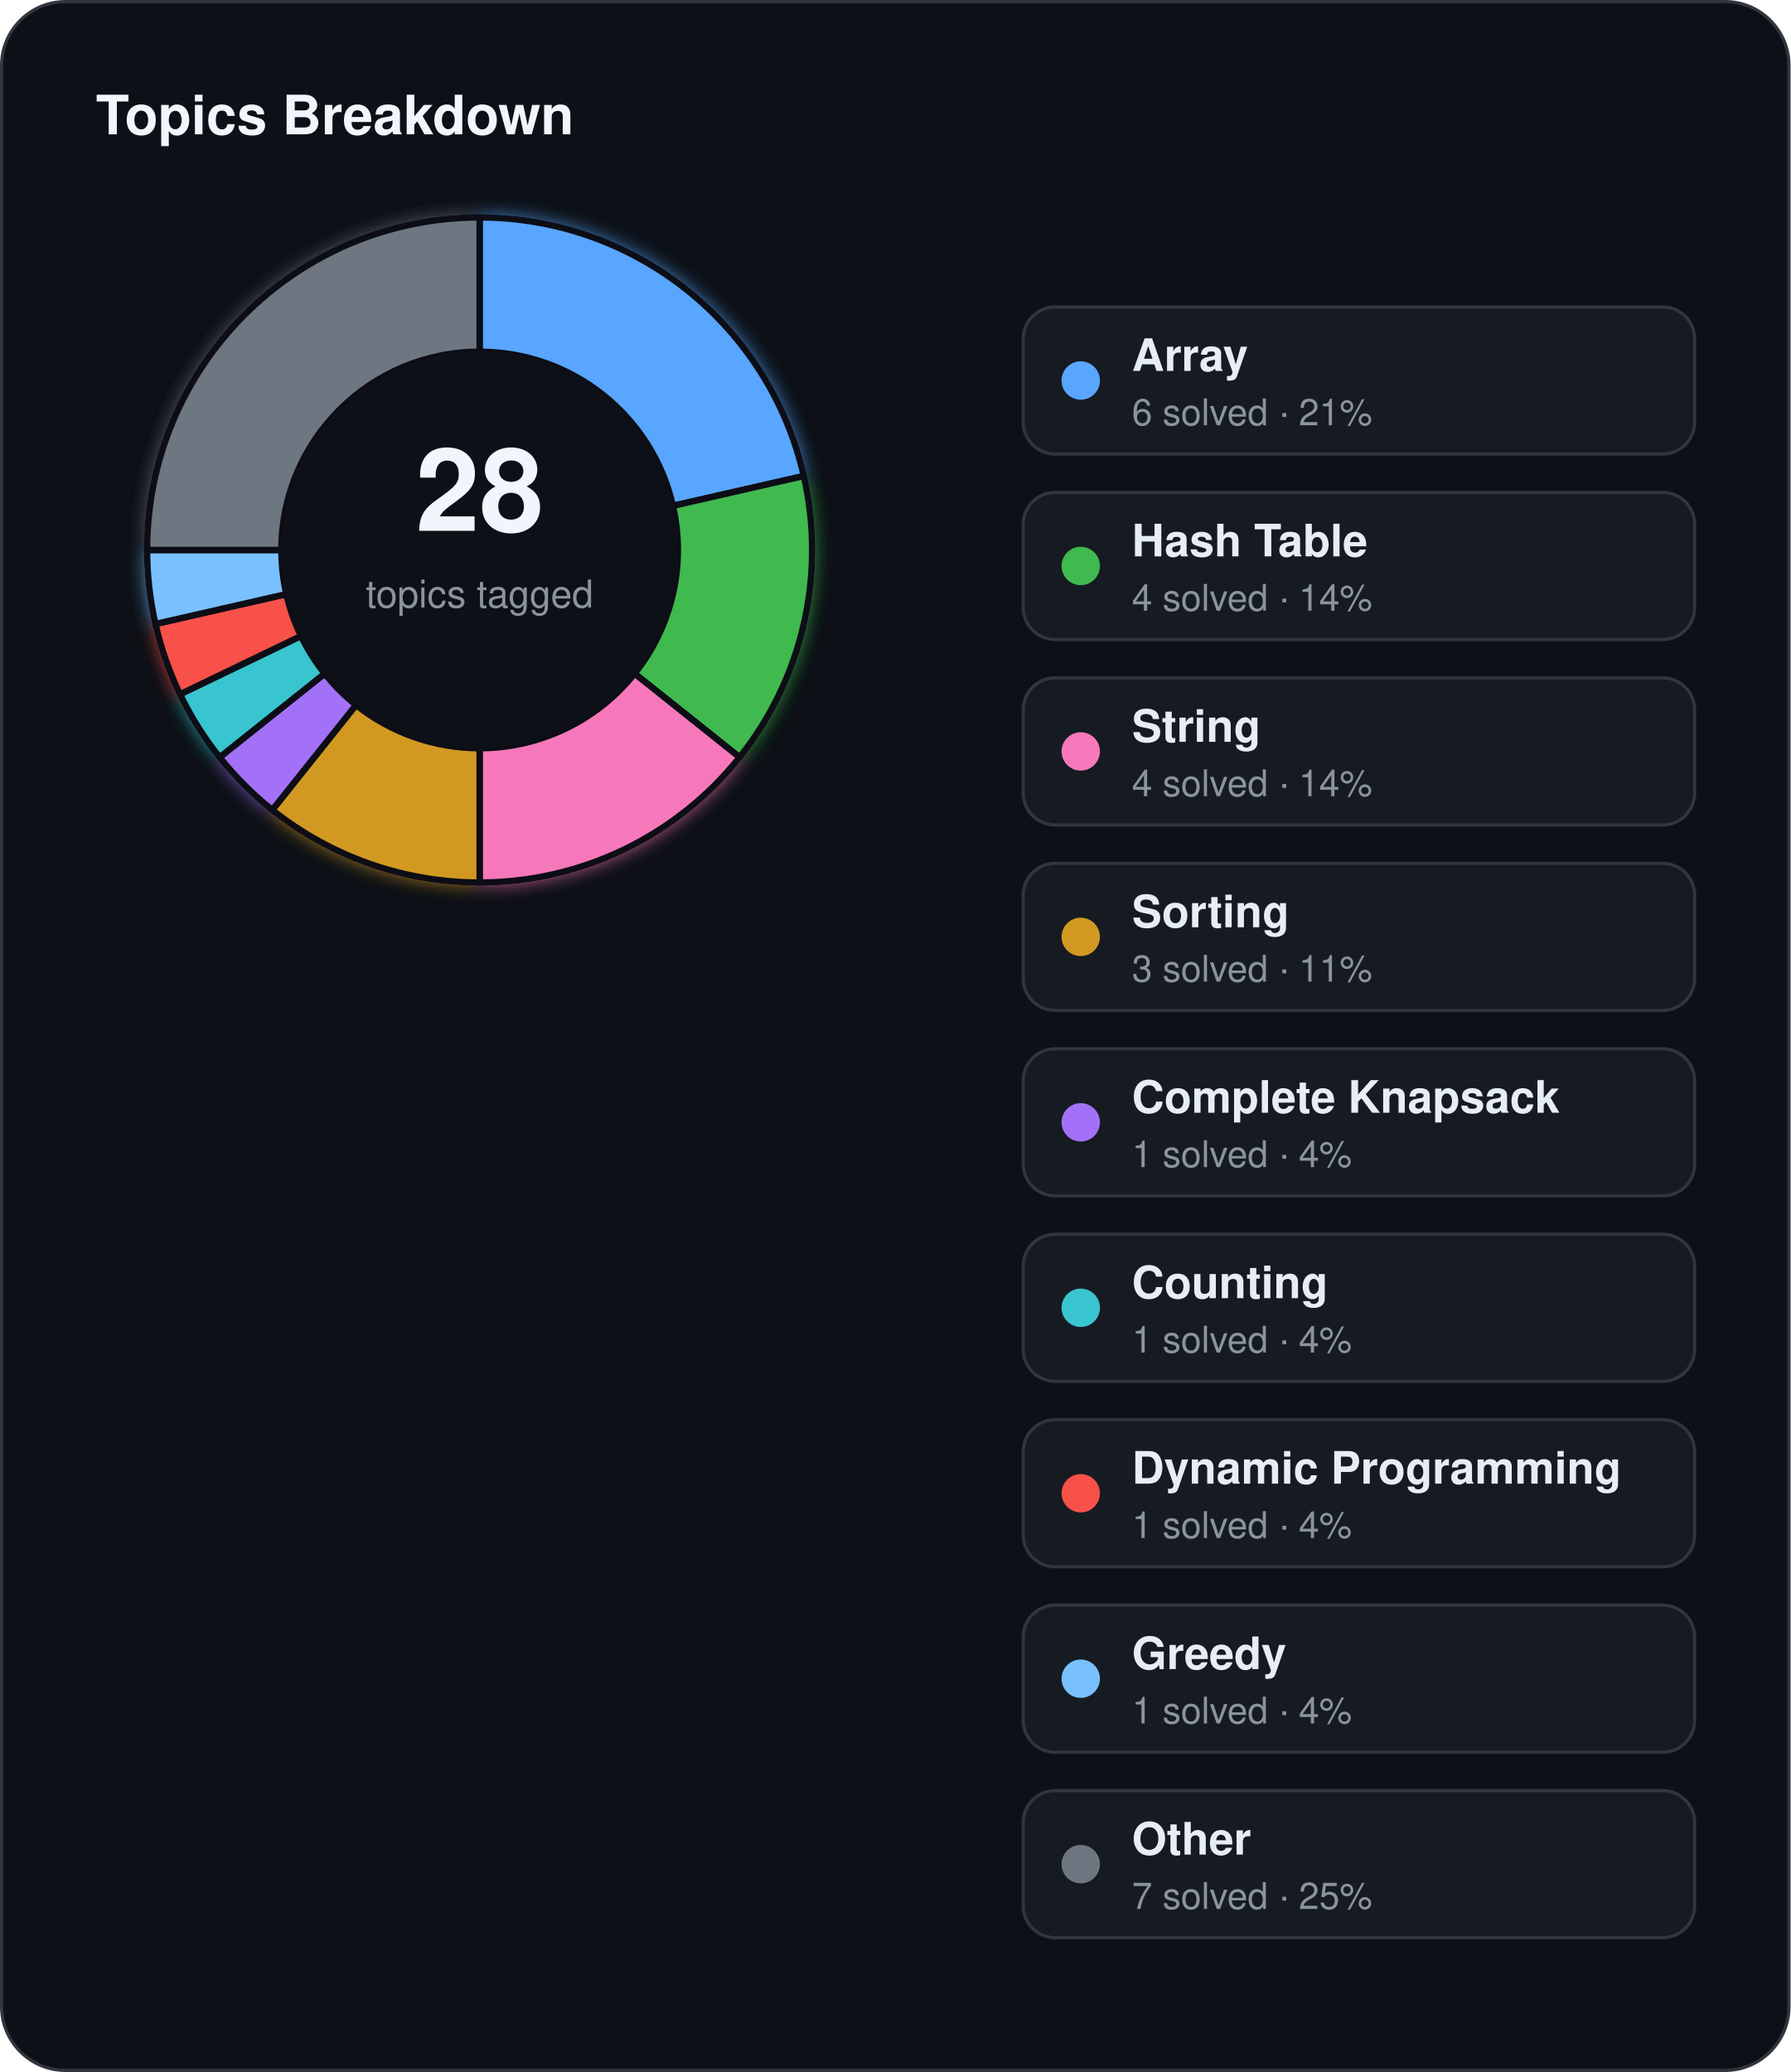
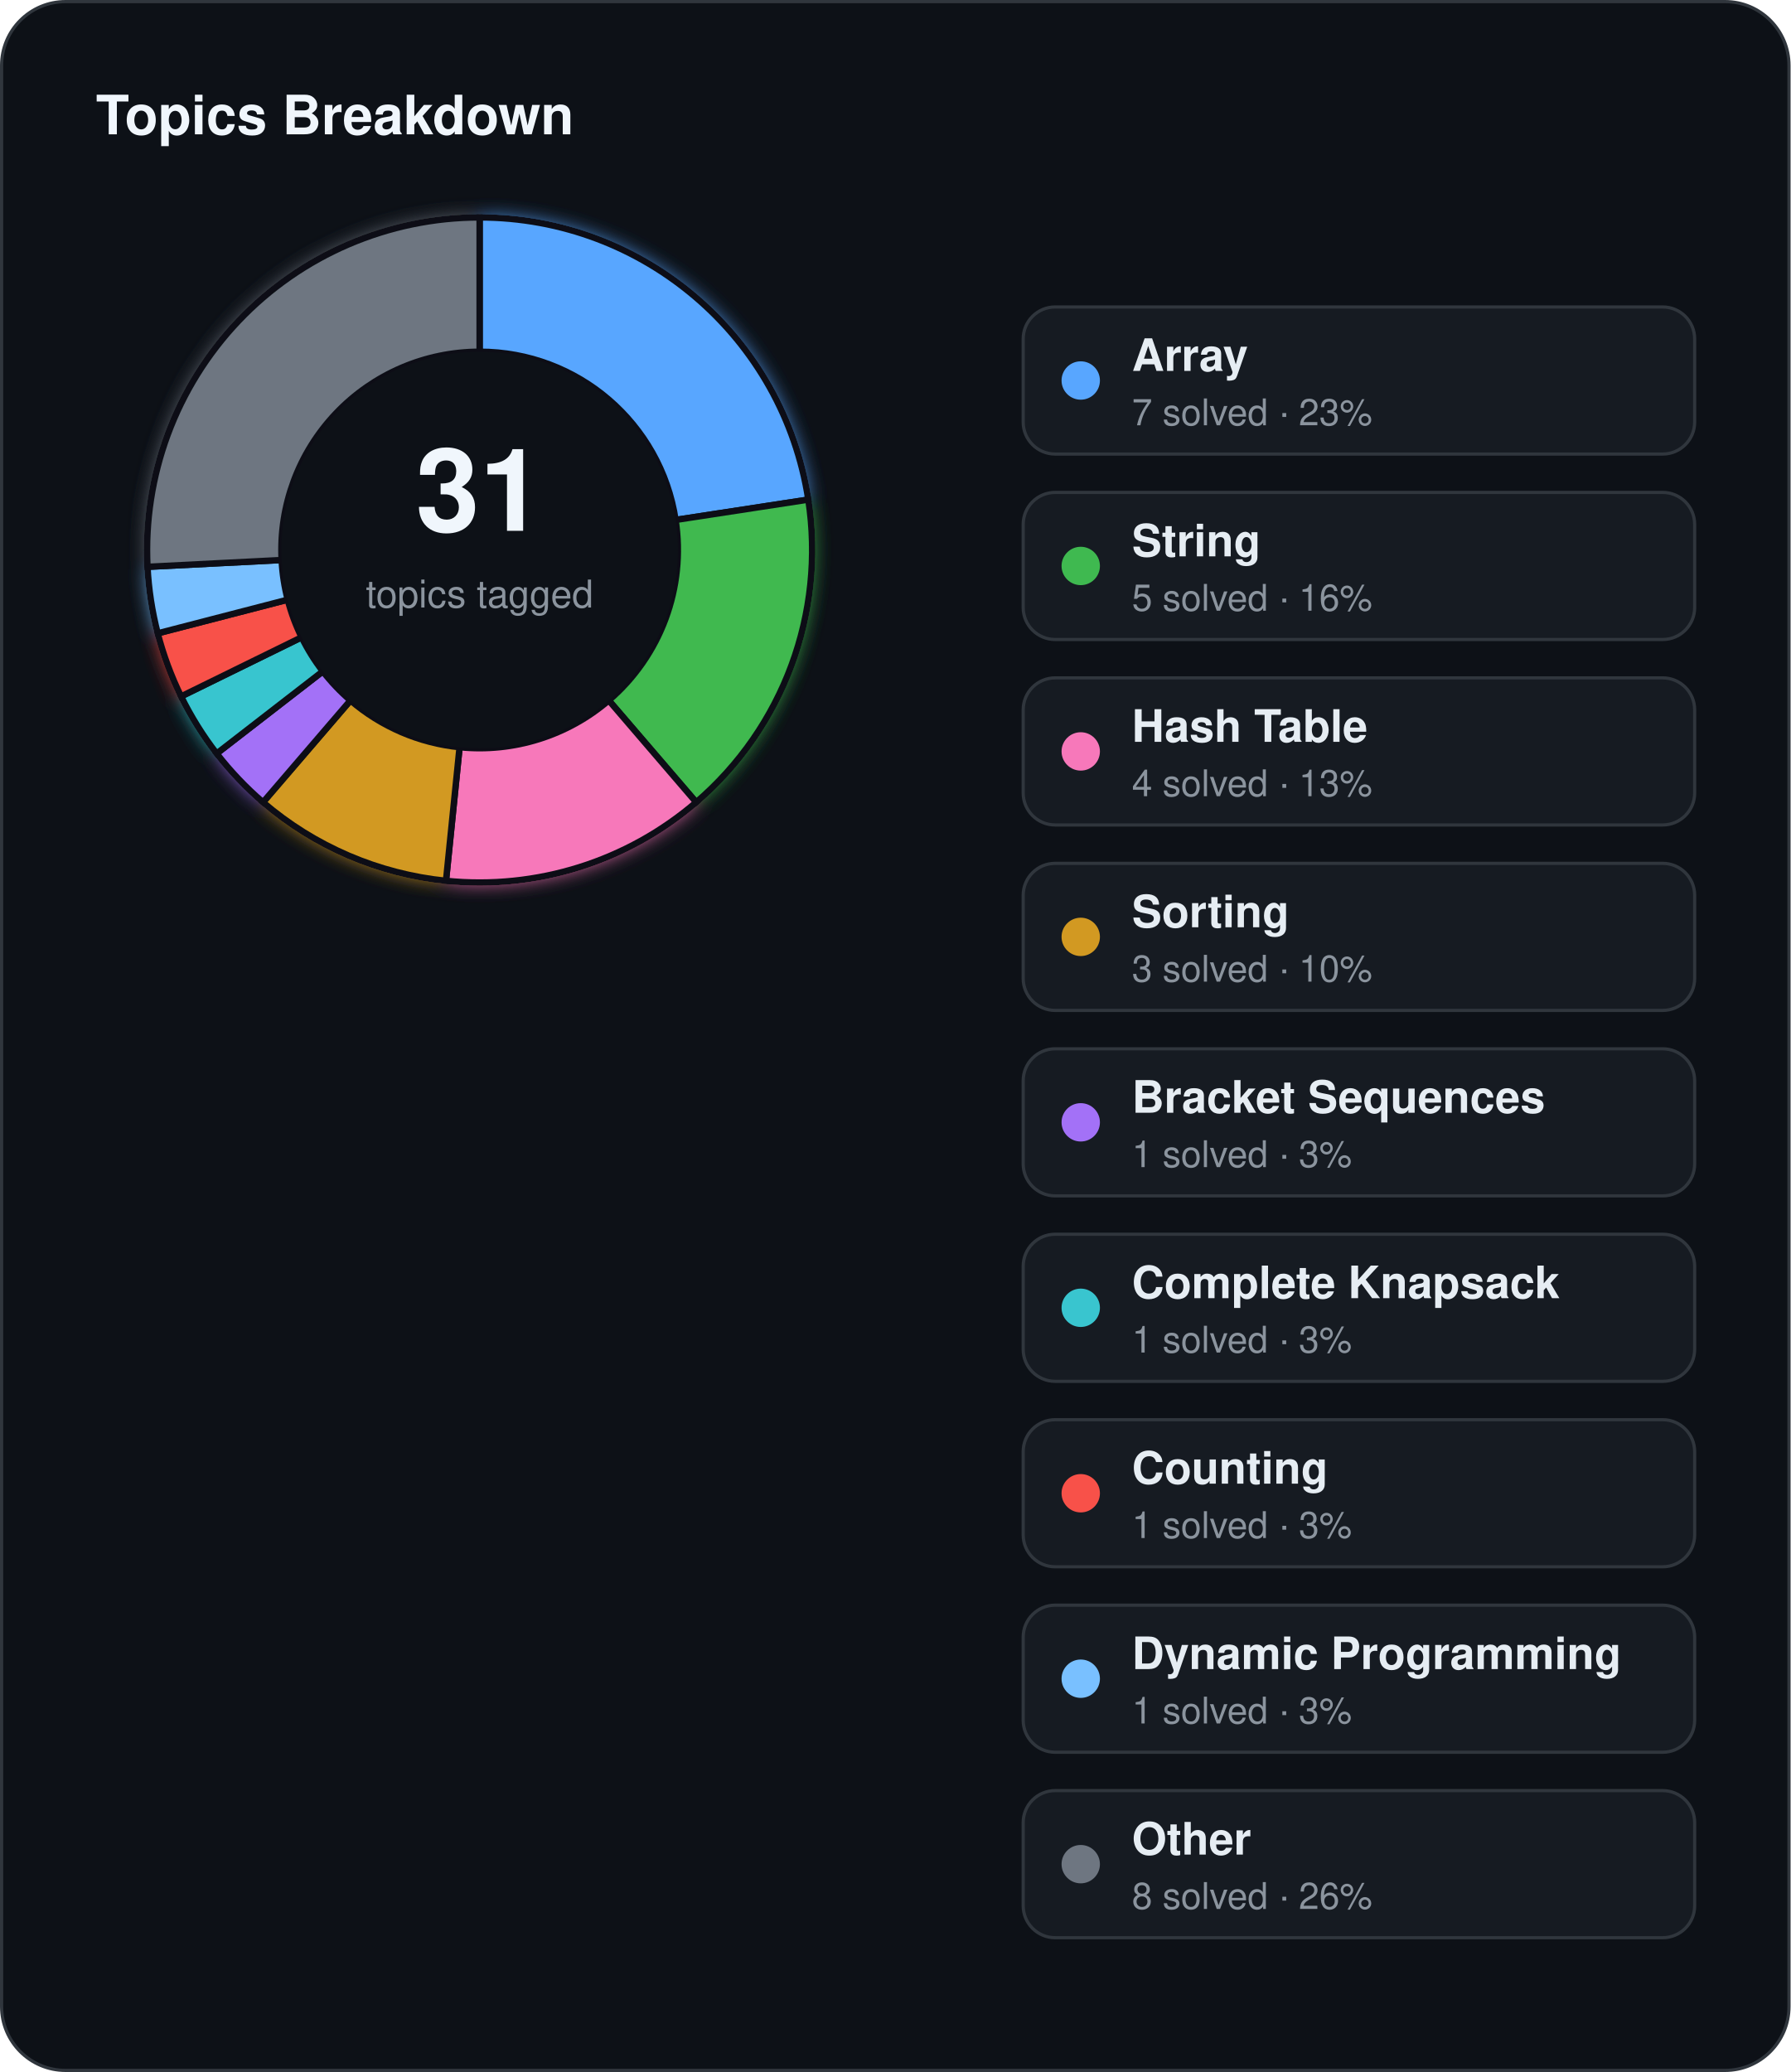
<svg xmlns="http://www.w3.org/2000/svg" width="560" height="648" viewBox="0 0 560 648">
  <defs>
    <filter id="topics-glow" x="-60%" y="-60%" width="220%" height="220%">
      <feGaussianBlur stdDeviation="3" result="blur" />
      <feMerge>
        <feMergeNode in="blur" />
        <feMergeNode in="SourceGraphic" />
      </feMerge>
    </filter>
  </defs>
  <rect x="0.5" y="0.5" width="559" height="647" rx="20" fill="#0d1117" stroke="#30363d" stroke-width="1" />
  <text x="30" y="42" fill="#f0f6fc" font-family="Segoe UI, Helvetica, Arial, sans-serif" font-size="17" font-weight="700">Topics Breakdown</text>
  <g filter="url(#topics-glow)">
-     <path d="M 150.00,68.00 A 104,104 0 0 1 251.39,148.86 L 210.45,158.20 A 62,62 0 0 0 150.00,110.00 Z" fill="#58a6ff" stroke="#0d1117" stroke-width="2" />
-     <path d="M 251.39,148.86 A 104,104 0 0 1 231.31,236.84 L 198.47,210.66 A 62,62 0 0 0 210.45,158.20 Z" fill="#3fb950" stroke="#0d1117" stroke-width="2" />
-     <path d="M 231.31,236.84 A 104,104 0 0 1 150.00,276.00 L 150.00,234.00 A 62,62 0 0 0 198.47,210.66 Z" fill="#f778ba" stroke="#0d1117" stroke-width="2" />
-     <path d="M 150.00,276.00 A 104,104 0 0 1 85.16,253.31 L 111.34,220.47 A 62,62 0 0 0 150.00,234.00 Z" fill="#d29922" stroke="#0d1117" stroke-width="2" />
-     <path d="M 85.16,253.31 A 104,104 0 0 1 68.69,236.84 L 101.53,210.66 A 62,62 0 0 0 111.34,220.47 Z" fill="#a371f7" stroke="#0d1117" stroke-width="2" />
-     <path d="M 68.69,236.84 A 104,104 0 0 1 56.30,217.12 L 94.14,198.90 A 62,62 0 0 0 101.53,210.66 Z" fill="#39c5cf" stroke="#0d1117" stroke-width="2" />
-     <path d="M 56.30,217.12 A 104,104 0 0 1 48.61,195.14 L 89.55,185.80 A 62,62 0 0 0 94.14,198.90 Z" fill="#f85149" stroke="#0d1117" stroke-width="2" />
-     <path d="M 48.61,195.14 A 104,104 0 0 1 46.00,172.00 L 88.00,172.00 A 62,62 0 0 0 89.55,185.80 Z" fill="#79c0ff" stroke="#0d1117" stroke-width="2" />
-     <path d="M 46.00,172.00 A 104,104 0 0 1 150.00,68.00 L 150.00,110.00 A 62,62 0 0 0 88.00,172.00 Z" fill="#6e7681" stroke="#0d1117" stroke-width="2" />
+     <path d="M 150.00,68.00 A 104,104 0 0 1 252.80,156.25 L 211.29,162.61 A 62,62 0 0 0 150.00,110.00 Z" fill="#58a6ff" stroke="#0d1117" stroke-width="2" />
+     <path d="M 252.80,156.25 A 104,104 0 0 1 217.74,250.91 L 190.39,219.04 A 62,62 0 0 0 211.29,162.61 Z" fill="#3fb950" stroke="#0d1117" stroke-width="2" />
+     <path d="M 217.74,250.91 A 104,104 0 0 1 139.48,275.47 L 143.73,233.68 A 62,62 0 0 0 190.39,219.04 Z" fill="#f778ba" stroke="#0d1117" stroke-width="2" />
+     <path d="M 139.48,275.47 A 104,104 0 0 1 82.26,250.91 L 109.61,219.04 A 62,62 0 0 0 143.73,233.68 Z" fill="#d29922" stroke="#0d1117" stroke-width="2" />
+     <path d="M 82.26,250.91 A 104,104 0 0 1 67.76,235.66 L 100.97,209.95 A 62,62 0 0 0 109.61,219.04 Z" fill="#a371f7" stroke="#0d1117" stroke-width="2" />
+     <path d="M 67.76,235.66 A 104,104 0 0 1 56.63,217.80 L 94.34,199.30 A 62,62 0 0 0 100.97,209.95 Z" fill="#39c5cf" stroke="#0d1117" stroke-width="2" />
+     <path d="M 56.63,217.80 A 104,104 0 0 1 49.32,198.07 L 89.98,187.54 A 62,62 0 0 0 94.34,199.30 Z" fill="#f85149" stroke="#0d1117" stroke-width="2" />
+     <path d="M 49.32,198.07 A 104,104 0 0 1 46.13,177.27 L 88.08,175.14 A 62,62 0 0 0 89.98,187.54 Z" fill="#79c0ff" stroke="#0d1117" stroke-width="2" />
+     <path d="M 46.13,177.27 A 104,104 0 0 1 150.00,68.00 L 150.00,110.00 A 62,62 0 0 0 88.08,175.14 Z" fill="#6e7681" stroke="#0d1117" stroke-width="2" />
  </g>
  <circle cx="150" cy="172" r="62" fill="#0d1117" />
-   <text x="150" y="166" text-anchor="middle" fill="#f0f6fc" font-family="Segoe UI, Helvetica, Arial, sans-serif" font-size="36" font-weight="700">28</text>
+   <text x="150" y="166" text-anchor="middle" fill="#f0f6fc" font-family="Segoe UI, Helvetica, Arial, sans-serif" font-size="36" font-weight="700">31</text>
  <text x="150" y="190" text-anchor="middle" fill="#8b949e" font-family="Segoe UI, Helvetica, Arial, sans-serif" font-size="12">topics tagged</text>
  <rect x="320" y="96" width="210" height="46" rx="10" fill="#161b22" stroke="#30363d" stroke-width="1" />
  <circle cx="338" cy="119" r="6" fill="#58a6ff" />
  <text x="354" y="116" fill="#e6edf3" font-family="Segoe UI, Helvetica, Arial, sans-serif" font-size="14" font-weight="600">Array</text>
-   <text x="354" y="133" fill="#8b949e" font-family="Segoe UI, Helvetica, Arial, sans-serif" font-size="11.5">6 solved · 21%</text>
+   <text x="354" y="133" fill="#8b949e" font-family="Segoe UI, Helvetica, Arial, sans-serif" font-size="11.5">7 solved · 23%</text>
  <rect x="320" y="154" width="210" height="46" rx="10" fill="#161b22" stroke="#30363d" stroke-width="1" />
  <circle cx="338" cy="177" r="6" fill="#3fb950" />
-   <text x="354" y="174" fill="#e6edf3" font-family="Segoe UI, Helvetica, Arial, sans-serif" font-size="14" font-weight="600">Hash Table</text>
-   <text x="354" y="191" fill="#8b949e" font-family="Segoe UI, Helvetica, Arial, sans-serif" font-size="11.5">4 solved · 14%</text>
+   <text x="354" y="174" fill="#e6edf3" font-family="Segoe UI, Helvetica, Arial, sans-serif" font-size="14" font-weight="600">String</text>
+   <text x="354" y="191" fill="#8b949e" font-family="Segoe UI, Helvetica, Arial, sans-serif" font-size="11.5">5 solved · 16%</text>
  <rect x="320" y="212" width="210" height="46" rx="10" fill="#161b22" stroke="#30363d" stroke-width="1" />
  <circle cx="338" cy="235" r="6" fill="#f778ba" />
-   <text x="354" y="232" fill="#e6edf3" font-family="Segoe UI, Helvetica, Arial, sans-serif" font-size="14" font-weight="600">String</text>
-   <text x="354" y="249" fill="#8b949e" font-family="Segoe UI, Helvetica, Arial, sans-serif" font-size="11.5">4 solved · 14%</text>
+   <text x="354" y="232" fill="#e6edf3" font-family="Segoe UI, Helvetica, Arial, sans-serif" font-size="14" font-weight="600">Hash Table</text>
+   <text x="354" y="249" fill="#8b949e" font-family="Segoe UI, Helvetica, Arial, sans-serif" font-size="11.5">4 solved · 13%</text>
  <rect x="320" y="270" width="210" height="46" rx="10" fill="#161b22" stroke="#30363d" stroke-width="1" />
  <circle cx="338" cy="293" r="6" fill="#d29922" />
  <text x="354" y="290" fill="#e6edf3" font-family="Segoe UI, Helvetica, Arial, sans-serif" font-size="14" font-weight="600">Sorting</text>
-   <text x="354" y="307" fill="#8b949e" font-family="Segoe UI, Helvetica, Arial, sans-serif" font-size="11.5">3 solved · 11%</text>
+   <text x="354" y="307" fill="#8b949e" font-family="Segoe UI, Helvetica, Arial, sans-serif" font-size="11.5">3 solved · 10%</text>
  <rect x="320" y="328" width="210" height="46" rx="10" fill="#161b22" stroke="#30363d" stroke-width="1" />
  <circle cx="338" cy="351" r="6" fill="#a371f7" />
-   <text x="354" y="348" fill="#e6edf3" font-family="Segoe UI, Helvetica, Arial, sans-serif" font-size="14" font-weight="600">Complete Knapsack</text>
-   <text x="354" y="365" fill="#8b949e" font-family="Segoe UI, Helvetica, Arial, sans-serif" font-size="11.5">1 solved · 4%</text>
+   <text x="354" y="348" fill="#e6edf3" font-family="Segoe UI, Helvetica, Arial, sans-serif" font-size="14" font-weight="600">Bracket Sequences</text>
+   <text x="354" y="365" fill="#8b949e" font-family="Segoe UI, Helvetica, Arial, sans-serif" font-size="11.5">1 solved · 3%</text>
  <rect x="320" y="386" width="210" height="46" rx="10" fill="#161b22" stroke="#30363d" stroke-width="1" />
  <circle cx="338" cy="409" r="6" fill="#39c5cf" />
-   <text x="354" y="406" fill="#e6edf3" font-family="Segoe UI, Helvetica, Arial, sans-serif" font-size="14" font-weight="600">Counting</text>
-   <text x="354" y="423" fill="#8b949e" font-family="Segoe UI, Helvetica, Arial, sans-serif" font-size="11.5">1 solved · 4%</text>
+   <text x="354" y="406" fill="#e6edf3" font-family="Segoe UI, Helvetica, Arial, sans-serif" font-size="14" font-weight="600">Complete Knapsack</text>
+   <text x="354" y="423" fill="#8b949e" font-family="Segoe UI, Helvetica, Arial, sans-serif" font-size="11.5">1 solved · 3%</text>
  <rect x="320" y="444" width="210" height="46" rx="10" fill="#161b22" stroke="#30363d" stroke-width="1" />
  <circle cx="338" cy="467" r="6" fill="#f85149" />
-   <text x="354" y="464" fill="#e6edf3" font-family="Segoe UI, Helvetica, Arial, sans-serif" font-size="14" font-weight="600">Dynamic Programming</text>
-   <text x="354" y="481" fill="#8b949e" font-family="Segoe UI, Helvetica, Arial, sans-serif" font-size="11.5">1 solved · 4%</text>
+   <text x="354" y="464" fill="#e6edf3" font-family="Segoe UI, Helvetica, Arial, sans-serif" font-size="14" font-weight="600">Counting</text>
+   <text x="354" y="481" fill="#8b949e" font-family="Segoe UI, Helvetica, Arial, sans-serif" font-size="11.5">1 solved · 3%</text>
  <rect x="320" y="502" width="210" height="46" rx="10" fill="#161b22" stroke="#30363d" stroke-width="1" />
  <circle cx="338" cy="525" r="6" fill="#79c0ff" />
-   <text x="354" y="522" fill="#e6edf3" font-family="Segoe UI, Helvetica, Arial, sans-serif" font-size="14" font-weight="600">Greedy</text>
-   <text x="354" y="539" fill="#8b949e" font-family="Segoe UI, Helvetica, Arial, sans-serif" font-size="11.5">1 solved · 4%</text>
+   <text x="354" y="522" fill="#e6edf3" font-family="Segoe UI, Helvetica, Arial, sans-serif" font-size="14" font-weight="600">Dynamic Programming</text>
+   <text x="354" y="539" fill="#8b949e" font-family="Segoe UI, Helvetica, Arial, sans-serif" font-size="11.5">1 solved · 3%</text>
  <rect x="320" y="560" width="210" height="46" rx="10" fill="#161b22" stroke="#30363d" stroke-width="1" />
  <circle cx="338" cy="583" r="6" fill="#6e7681" />
  <text x="354" y="580" fill="#e6edf3" font-family="Segoe UI, Helvetica, Arial, sans-serif" font-size="14" font-weight="600">Other</text>
-   <text x="354" y="597" fill="#8b949e" font-family="Segoe UI, Helvetica, Arial, sans-serif" font-size="11.5">7 solved · 25%</text>
+   <text x="354" y="597" fill="#8b949e" font-family="Segoe UI, Helvetica, Arial, sans-serif" font-size="11.5">8 solved · 26%</text>
</svg>
